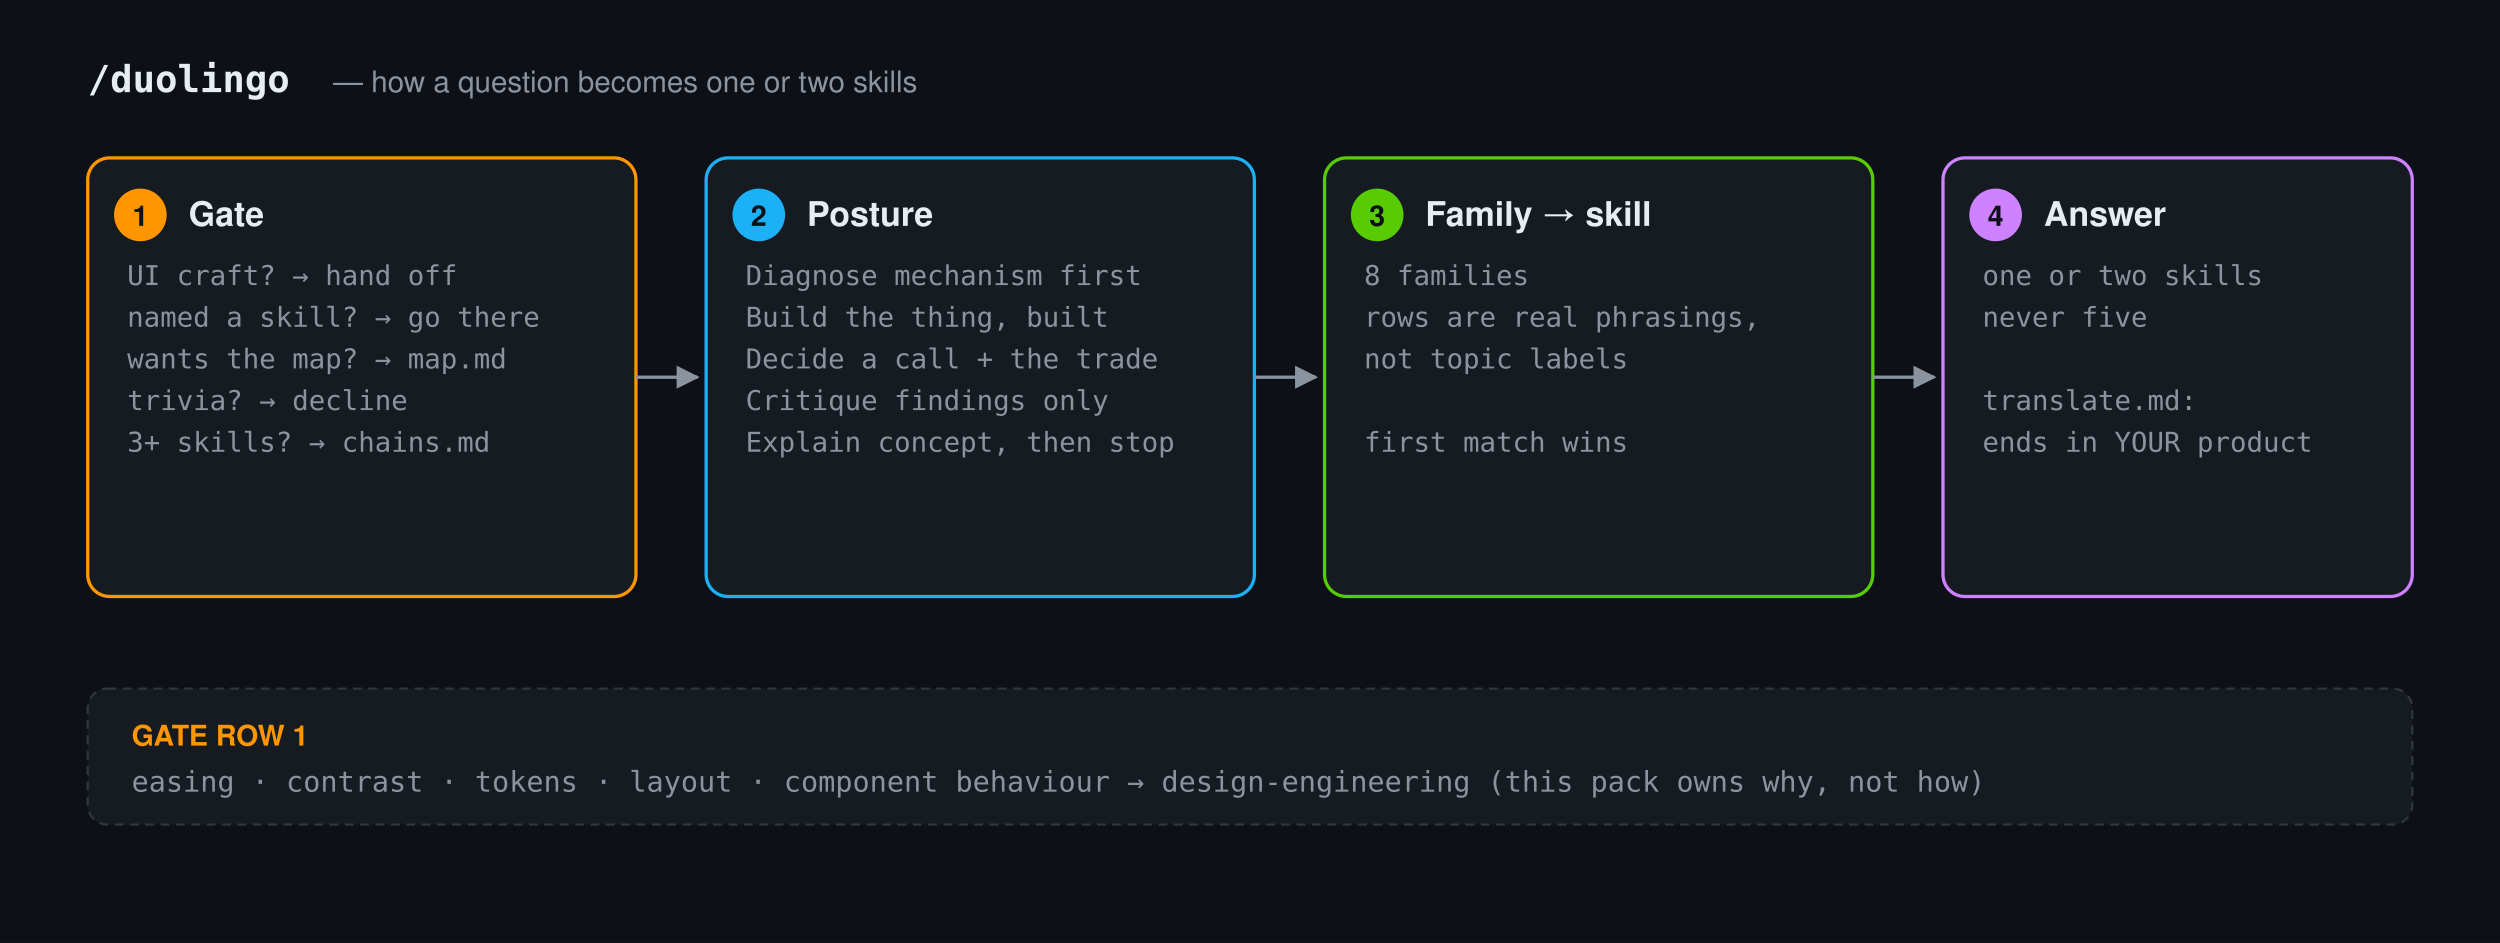
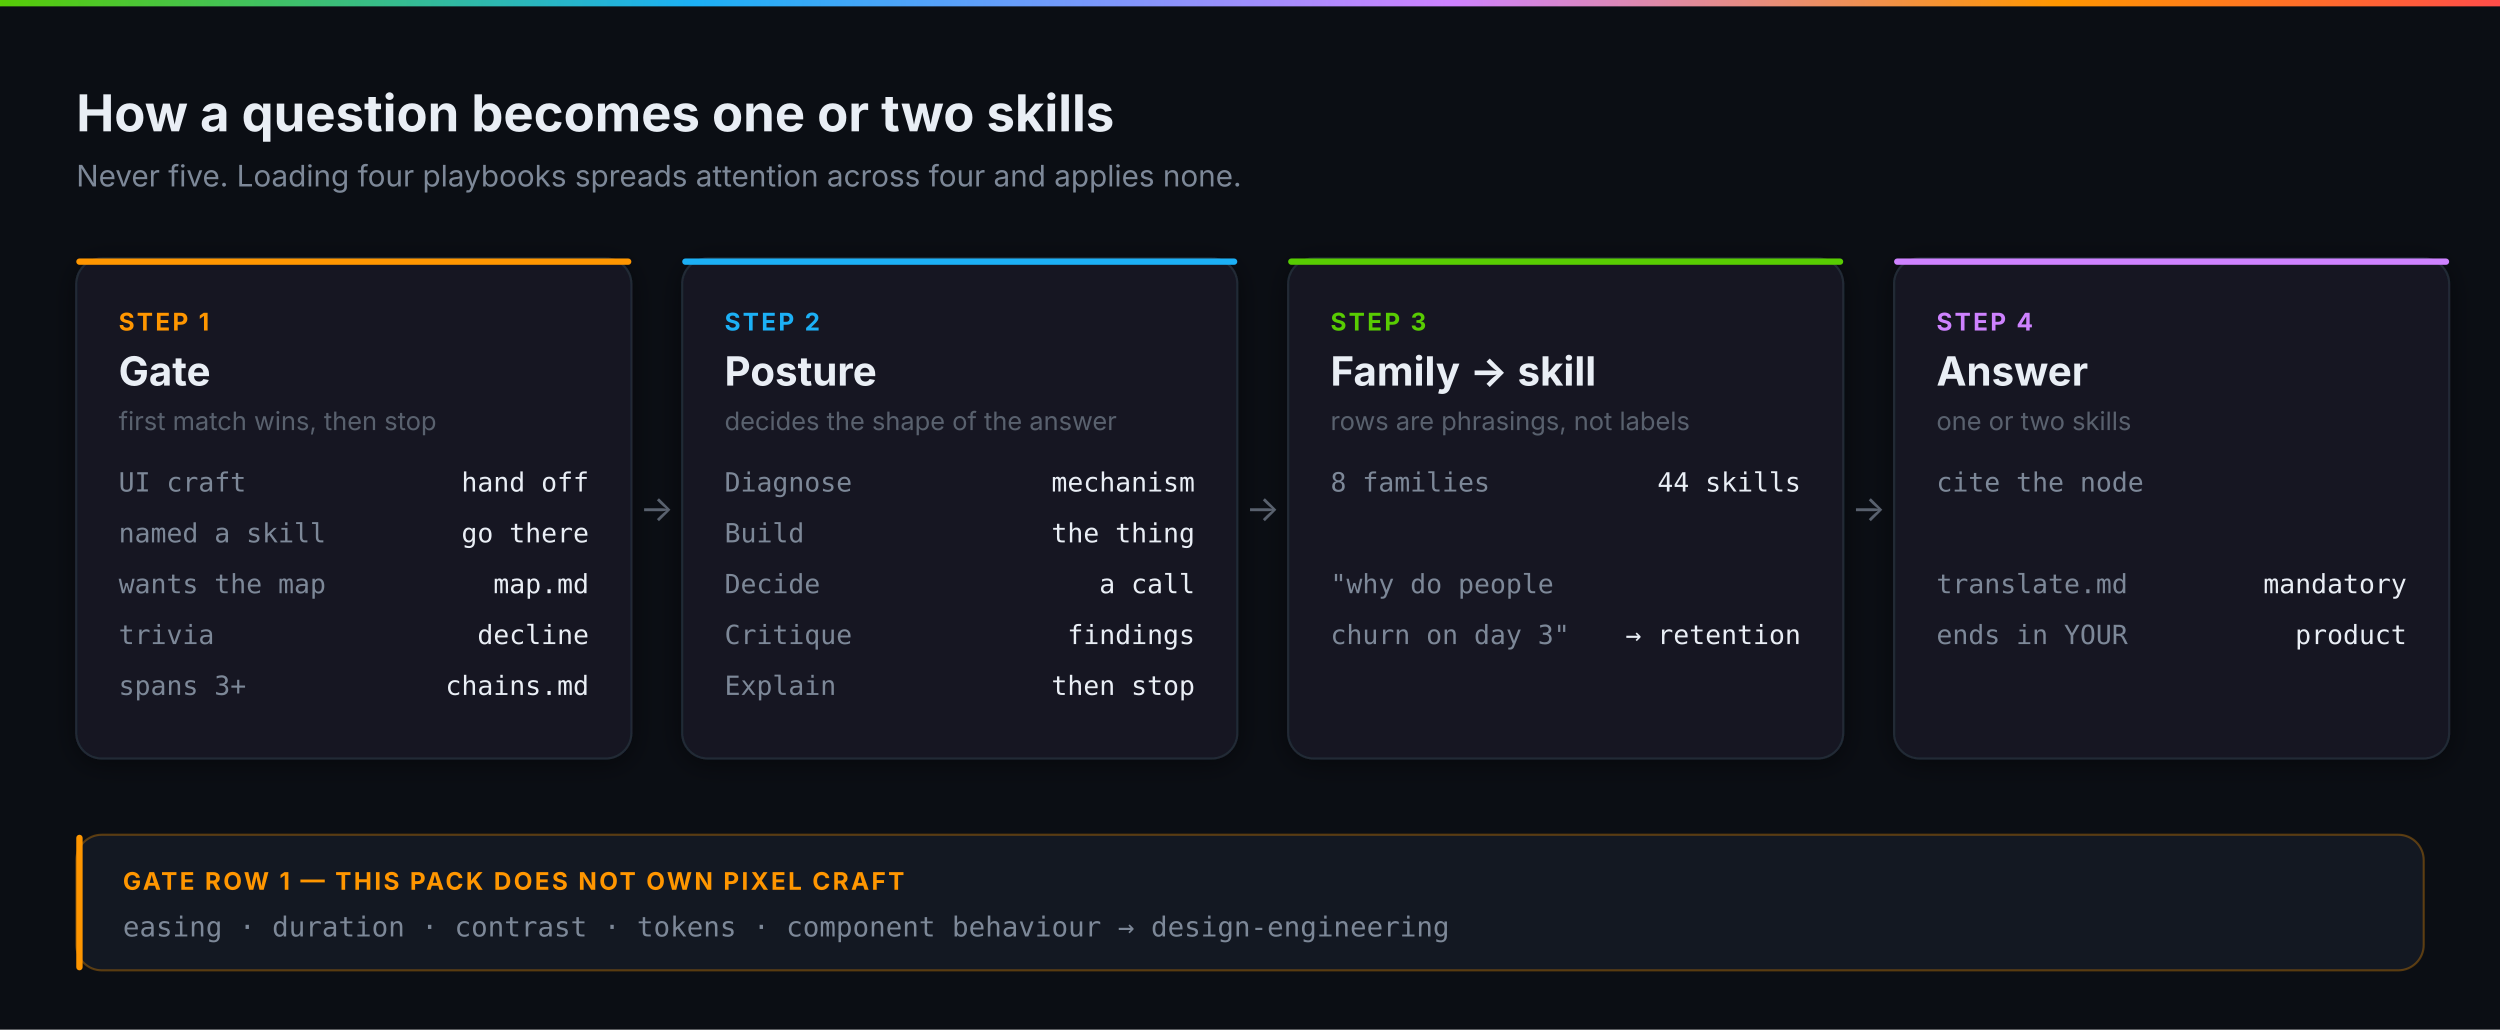
- <svg xmlns="http://www.w3.org/2000/svg" width="1140" height="430" viewBox="0 0 1140 430" font-family="-apple-system, BlinkMacSystemFont, 'Segoe UI', Helvetica, Arial, sans-serif">
-   <rect width="1140" height="430" fill="#0d1117" />
+ <svg xmlns="http://www.w3.org/2000/svg" width="1180" height="486" viewBox="0 0 1180 486" font-family="Inter, -apple-system, BlinkMacSystemFont, 'Segoe UI', Helvetica, Arial, sans-serif">
  <defs>
-     <marker id="a" viewBox="0 0 10 10" refX="9" refY="5" markerWidth="7" markerHeight="7" orient="auto">
-       <path d="M0,0 L10,5 L0,10 z" fill="#8b949e" />
-     </marker>
+     <filter id="lift" x="-30%" y="-30%" width="160%" height="160%">
+       <feDropShadow dx="0" dy="2" stdDeviation="6" flood-color="#000" flood-opacity="0.45" />
+     </filter>
+     <linearGradient id="rule" x1="0" y1="0" x2="1" y2="0">
+       <stop offset="0" stop-color="#58CC02" />
+       <stop offset="0.28" stop-color="#1CB0F6" />
+       <stop offset="0.58" stop-color="#CE82FF" />
+       <stop offset="0.82" stop-color="#FF9600" />
+       <stop offset="1" stop-color="#FF4B4B" />
+     </linearGradient>
  </defs>
-   <text x="40" y="42" fill="#e6edf3" font-size="17" font-weight="700" font-family="ui-monospace, SFMono-Regular, 'SF Mono', Menlo, Consolas, monospace">/duolingo</text>
-   <text x="152" y="42" fill="#8b949e" font-size="13.5">— how a question becomes one or two skills</text>
-   <rect x="40" y="72" width="250" height="200" rx="10" fill="#161b22" stroke="#FF9600" stroke-width="1.5" />
-   <circle cx="64" cy="98" r="12" fill="#FF9600" />
-   <text x="64" y="103" fill="#0d1117" font-size="13" font-weight="700" text-anchor="middle">1</text>
-   <text x="86" y="103" fill="#e6edf3" font-size="15.5" font-weight="700">Gate</text>
-   <text x="58" y="130" fill="#8b949e" font-size="12.5" font-family="ui-monospace, SFMono-Regular, 'SF Mono', Menlo, Consolas, monospace">UI craft?      → hand off</text>
-   <text x="58" y="149" fill="#8b949e" font-size="12.5" font-family="ui-monospace, SFMono-Regular, 'SF Mono', Menlo, Consolas, monospace">named a skill? → go there</text>
-   <text x="58" y="168" fill="#8b949e" font-size="12.5" font-family="ui-monospace, SFMono-Regular, 'SF Mono', Menlo, Consolas, monospace">wants the map? → map.md</text>
-   <text x="58" y="187" fill="#8b949e" font-size="12.5" font-family="ui-monospace, SFMono-Regular, 'SF Mono', Menlo, Consolas, monospace">trivia?        → decline</text>
-   <text x="58" y="206" fill="#8b949e" font-size="12.5" font-family="ui-monospace, SFMono-Regular, 'SF Mono', Menlo, Consolas, monospace">3+ skills?     → chains.md</text>
-   <rect x="322" y="72" width="250" height="200" rx="10" fill="#161b22" stroke="#1CB0F6" stroke-width="1.5" />
-   <circle cx="346" cy="98" r="12" fill="#1CB0F6" />
-   <text x="346" y="103" fill="#0d1117" font-size="13" font-weight="700" text-anchor="middle">2</text>
-   <text x="368" y="103" fill="#e6edf3" font-size="15.5" font-weight="700">Posture</text>
-   <text x="340" y="130" fill="#8b949e" font-size="12.5" font-family="ui-monospace, SFMono-Regular, 'SF Mono', Menlo, Consolas, monospace">Diagnose  mechanism first</text>
-   <text x="340" y="149" fill="#8b949e" font-size="12.5" font-family="ui-monospace, SFMono-Regular, 'SF Mono', Menlo, Consolas, monospace">Build     the thing, built</text>
-   <text x="340" y="168" fill="#8b949e" font-size="12.5" font-family="ui-monospace, SFMono-Regular, 'SF Mono', Menlo, Consolas, monospace">Decide    a call + the trade</text>
-   <text x="340" y="187" fill="#8b949e" font-size="12.5" font-family="ui-monospace, SFMono-Regular, 'SF Mono', Menlo, Consolas, monospace">Critique  findings only</text>
-   <text x="340" y="206" fill="#8b949e" font-size="12.5" font-family="ui-monospace, SFMono-Regular, 'SF Mono', Menlo, Consolas, monospace">Explain   concept, then stop</text>
-   <rect x="604" y="72" width="250" height="200" rx="10" fill="#161b22" stroke="#58CC02" stroke-width="1.5" />
-   <circle cx="628" cy="98" r="12" fill="#58CC02" />
-   <text x="628" y="103" fill="#0d1117" font-size="13" font-weight="700" text-anchor="middle">3</text>
-   <text x="650" y="103" fill="#e6edf3" font-size="15.5" font-weight="700">Family → skill</text>
-   <text x="622" y="130" fill="#8b949e" font-size="12.5" font-family="ui-monospace, SFMono-Regular, 'SF Mono', Menlo, Consolas, monospace">8 families</text>
-   <text x="622" y="149" fill="#8b949e" font-size="12.5" font-family="ui-monospace, SFMono-Regular, 'SF Mono', Menlo, Consolas, monospace">rows are real phrasings,</text>
-   <text x="622" y="168" fill="#8b949e" font-size="12.5" font-family="ui-monospace, SFMono-Regular, 'SF Mono', Menlo, Consolas, monospace">not topic labels</text>
-   <text x="622" y="187" fill="#8b949e" font-size="12.5" font-family="ui-monospace, SFMono-Regular, 'SF Mono', Menlo, Consolas, monospace" />
-   <text x="622" y="206" fill="#8b949e" font-size="12.5" font-family="ui-monospace, SFMono-Regular, 'SF Mono', Menlo, Consolas, monospace">first match wins</text>
-   <rect x="886" y="72" width="214" height="200" rx="10" fill="#161b22" stroke="#CE82FF" stroke-width="1.5" />
-   <circle cx="910" cy="98" r="12" fill="#CE82FF" />
-   <text x="910" y="103" fill="#0d1117" font-size="13" font-weight="700" text-anchor="middle">4</text>
-   <text x="932" y="103" fill="#e6edf3" font-size="15.5" font-weight="700">Answer</text>
-   <text x="904" y="130" fill="#8b949e" font-size="12.5" font-family="ui-monospace, SFMono-Regular, 'SF Mono', Menlo, Consolas, monospace">one or two skills</text>
-   <text x="904" y="149" fill="#8b949e" font-size="12.5" font-family="ui-monospace, SFMono-Regular, 'SF Mono', Menlo, Consolas, monospace">never five</text>
-   <text x="904" y="168" fill="#8b949e" font-size="12.5" font-family="ui-monospace, SFMono-Regular, 'SF Mono', Menlo, Consolas, monospace" />
-   <text x="904" y="187" fill="#8b949e" font-size="12.5" font-family="ui-monospace, SFMono-Regular, 'SF Mono', Menlo, Consolas, monospace">translate.md:</text>
-   <text x="904" y="206" fill="#8b949e" font-size="12.5" font-family="ui-monospace, SFMono-Regular, 'SF Mono', Menlo, Consolas, monospace">ends in YOUR product</text>
-   <line x1="290" y1="172" x2="318" y2="172" stroke="#8b949e" stroke-width="1.5" marker-end="url(#a)" />
-   <line x1="572" y1="172" x2="600" y2="172" stroke="#8b949e" stroke-width="1.5" marker-end="url(#a)" />
-   <line x1="854" y1="172" x2="882" y2="172" stroke="#8b949e" stroke-width="1.5" marker-end="url(#a)" />
-   <rect x="40" y="314" width="1060" height="62" rx="9" fill="#161b22" stroke="#30363d" stroke-dasharray="4 3" />
-   <text x="60" y="340" fill="#FF9600" font-size="13" font-weight="700">GATE ROW 1</text>
-   <text x="60" y="361" fill="#8b949e" font-size="13" font-family="ui-monospace, SFMono-Regular, 'SF Mono', Menlo, Consolas, monospace">easing · contrast · tokens · layout · component behaviour  →  design-engineering (this pack owns why, not how)</text>
+   <rect width="1180" height="486" fill="#0b0e14" />
+   <rect x="0" y="0" width="1180" height="3" fill="url(#rule)" />
+   <text x="36" y="62" fill="#e9eef5" font-size="24" font-weight="700">How a question becomes one or two skills</text>
+   <text x="36" y="88" fill="#7d8898" font-size="14">Never five. Loading four playbooks spreads attention across four and applies none.</text>
+   <g filter="url(#lift)">
+     <rect x="36" y="122" width="262" height="236" rx="12" fill="#131822" stroke="#222a36" />
+   </g>
+   <rect x="36" y="122" width="262" height="3" rx="1.5" fill="#FF9600" />
+   <text x="56" y="156" fill="#FF9600" font-size="11.5" font-weight="700" letter-spacing="1.1">STEP 1</text>
+   <text x="56" y="182" fill="#e9eef5" font-size="19" font-weight="700">Gate</text>
+   <text x="56" y="203" fill="#59616e" font-size="12">first match wins, then stop</text>
+   <text x="56" y="232" fill="#7d8898" font-size="12.5" font-family="ui-monospace, SFMono-Regular, Menlo, Consolas, monospace">UI craft</text>
+   <text x="278" y="232" fill="#e9eef5" font-size="12.5" text-anchor="end" font-family="ui-monospace, SFMono-Regular, Menlo, Consolas, monospace">hand off</text>
+   <text x="56" y="256" fill="#7d8898" font-size="12.5" font-family="ui-monospace, SFMono-Regular, Menlo, Consolas, monospace">named a skill</text>
+   <text x="278" y="256" fill="#e9eef5" font-size="12.5" text-anchor="end" font-family="ui-monospace, SFMono-Regular, Menlo, Consolas, monospace">go there</text>
+   <text x="56" y="280" fill="#7d8898" font-size="12.5" font-family="ui-monospace, SFMono-Regular, Menlo, Consolas, monospace">wants the map</text>
+   <text x="278" y="280" fill="#e9eef5" font-size="12.5" text-anchor="end" font-family="ui-monospace, SFMono-Regular, Menlo, Consolas, monospace">map.md</text>
+   <text x="56" y="304" fill="#7d8898" font-size="12.5" font-family="ui-monospace, SFMono-Regular, Menlo, Consolas, monospace">trivia</text>
+   <text x="278" y="304" fill="#e9eef5" font-size="12.5" text-anchor="end" font-family="ui-monospace, SFMono-Regular, Menlo, Consolas, monospace">decline</text>
+   <text x="56" y="328" fill="#7d8898" font-size="12.5" font-family="ui-monospace, SFMono-Regular, Menlo, Consolas, monospace">spans 3+</text>
+   <text x="278" y="328" fill="#e9eef5" font-size="12.5" text-anchor="end" font-family="ui-monospace, SFMono-Regular, Menlo, Consolas, monospace">chains.md</text>
+   <g filter="url(#lift)">
+     <rect x="322" y="122" width="262" height="236" rx="12" fill="#131822" stroke="#222a36" />
+   </g>
+   <rect x="322" y="122" width="262" height="3" rx="1.5" fill="#1CB0F6" />
+   <text x="342" y="156" fill="#1CB0F6" font-size="11.5" font-weight="700" letter-spacing="1.1">STEP 2</text>
+   <text x="342" y="182" fill="#e9eef5" font-size="19" font-weight="700">Posture</text>
+   <text x="342" y="203" fill="#59616e" font-size="12">decides the shape of the answer</text>
+   <text x="342" y="232" fill="#7d8898" font-size="12.5" font-family="ui-monospace, SFMono-Regular, Menlo, Consolas, monospace">Diagnose</text>
+   <text x="564" y="232" fill="#e9eef5" font-size="12.5" text-anchor="end" font-family="ui-monospace, SFMono-Regular, Menlo, Consolas, monospace">mechanism</text>
+   <text x="342" y="256" fill="#7d8898" font-size="12.5" font-family="ui-monospace, SFMono-Regular, Menlo, Consolas, monospace">Build</text>
+   <text x="564" y="256" fill="#e9eef5" font-size="12.5" text-anchor="end" font-family="ui-monospace, SFMono-Regular, Menlo, Consolas, monospace">the thing</text>
+   <text x="342" y="280" fill="#7d8898" font-size="12.5" font-family="ui-monospace, SFMono-Regular, Menlo, Consolas, monospace">Decide</text>
+   <text x="564" y="280" fill="#e9eef5" font-size="12.5" text-anchor="end" font-family="ui-monospace, SFMono-Regular, Menlo, Consolas, monospace">a call</text>
+   <text x="342" y="304" fill="#7d8898" font-size="12.5" font-family="ui-monospace, SFMono-Regular, Menlo, Consolas, monospace">Critique</text>
+   <text x="564" y="304" fill="#e9eef5" font-size="12.5" text-anchor="end" font-family="ui-monospace, SFMono-Regular, Menlo, Consolas, monospace">findings</text>
+   <text x="342" y="328" fill="#7d8898" font-size="12.5" font-family="ui-monospace, SFMono-Regular, Menlo, Consolas, monospace">Explain</text>
+   <text x="564" y="328" fill="#e9eef5" font-size="12.5" text-anchor="end" font-family="ui-monospace, SFMono-Regular, Menlo, Consolas, monospace">then stop</text>
+   <g filter="url(#lift)">
+     <rect x="608" y="122" width="262" height="236" rx="12" fill="#131822" stroke="#222a36" />
+   </g>
+   <rect x="608" y="122" width="262" height="3" rx="1.5" fill="#58CC02" />
+   <text x="628" y="156" fill="#58CC02" font-size="11.5" font-weight="700" letter-spacing="1.1">STEP 3</text>
+   <text x="628" y="182" fill="#e9eef5" font-size="19" font-weight="700">Family → skill</text>
+   <text x="628" y="203" fill="#59616e" font-size="12">rows are phrasings, not labels</text>
+   <text x="628" y="232" fill="#7d8898" font-size="12.5" font-family="ui-monospace, SFMono-Regular, Menlo, Consolas, monospace">8 families</text>
+   <text x="850" y="232" fill="#e9eef5" font-size="12.5" text-anchor="end" font-family="ui-monospace, SFMono-Regular, Menlo, Consolas, monospace">44 skills</text>
+   <text x="628" y="256" fill="#7d8898" font-size="12.5" font-family="ui-monospace, SFMono-Regular, Menlo, Consolas, monospace" />
+   <text x="628" y="280" fill="#7d8898" font-size="12.5" font-family="ui-monospace, SFMono-Regular, Menlo, Consolas, monospace">"why do people</text>
+   <text x="628" y="304" fill="#7d8898" font-size="12.5" font-family="ui-monospace, SFMono-Regular, Menlo, Consolas, monospace">churn on day 3"</text>
+   <text x="850" y="304" fill="#e9eef5" font-size="12.5" text-anchor="end" font-family="ui-monospace, SFMono-Regular, Menlo, Consolas, monospace">→ retention</text>
+   <g filter="url(#lift)">
+     <rect x="894" y="122" width="262" height="236" rx="12" fill="#131822" stroke="#222a36" />
+   </g>
+   <rect x="894" y="122" width="262" height="3" rx="1.5" fill="#CE82FF" />
+   <text x="914" y="156" fill="#CE82FF" font-size="11.5" font-weight="700" letter-spacing="1.1">STEP 4</text>
+   <text x="914" y="182" fill="#e9eef5" font-size="19" font-weight="700">Answer</text>
+   <text x="914" y="203" fill="#59616e" font-size="12">one or two skills</text>
+   <text x="914" y="232" fill="#7d8898" font-size="12.5" font-family="ui-monospace, SFMono-Regular, Menlo, Consolas, monospace">cite the node</text>
+   <text x="914" y="256" fill="#7d8898" font-size="12.5" font-family="ui-monospace, SFMono-Regular, Menlo, Consolas, monospace" />
+   <text x="914" y="280" fill="#7d8898" font-size="12.5" font-family="ui-monospace, SFMono-Regular, Menlo, Consolas, monospace">translate.md</text>
+   <text x="1136" y="280" fill="#e9eef5" font-size="12.5" text-anchor="end" font-family="ui-monospace, SFMono-Regular, Menlo, Consolas, monospace">mandatory</text>
+   <text x="914" y="304" fill="#7d8898" font-size="12.5" font-family="ui-monospace, SFMono-Regular, Menlo, Consolas, monospace">ends in YOUR</text>
+   <text x="1136" y="304" fill="#e9eef5" font-size="12.5" text-anchor="end" font-family="ui-monospace, SFMono-Regular, Menlo, Consolas, monospace">product</text>
+   <text x="310" y="246" fill="#59616e" font-size="17" text-anchor="middle">→</text>
+   <text x="596" y="246" fill="#59616e" font-size="17" text-anchor="middle">→</text>
+   <text x="882" y="246" fill="#59616e" font-size="17" text-anchor="middle">→</text>
+   <rect x="36" y="394" width="1108" height="64" rx="12" fill="#131822" stroke="#FF9600" stroke-opacity="0.32" />
+   <rect x="36" y="394" width="3" height="64" rx="1.5" fill="#FF9600" />
+   <text x="58" y="420" fill="#FF9600" font-size="11.5" font-weight="700" letter-spacing="1.1">GATE ROW 1 — THIS PACK DOES NOT OWN PIXEL CRAFT</text>
+   <text x="58" y="442" fill="#7d8898" font-size="13" font-family="ui-monospace, SFMono-Regular, Menlo, Consolas, monospace">easing · duration · contrast · tokens · component behaviour → design-engineering</text>
</svg>
